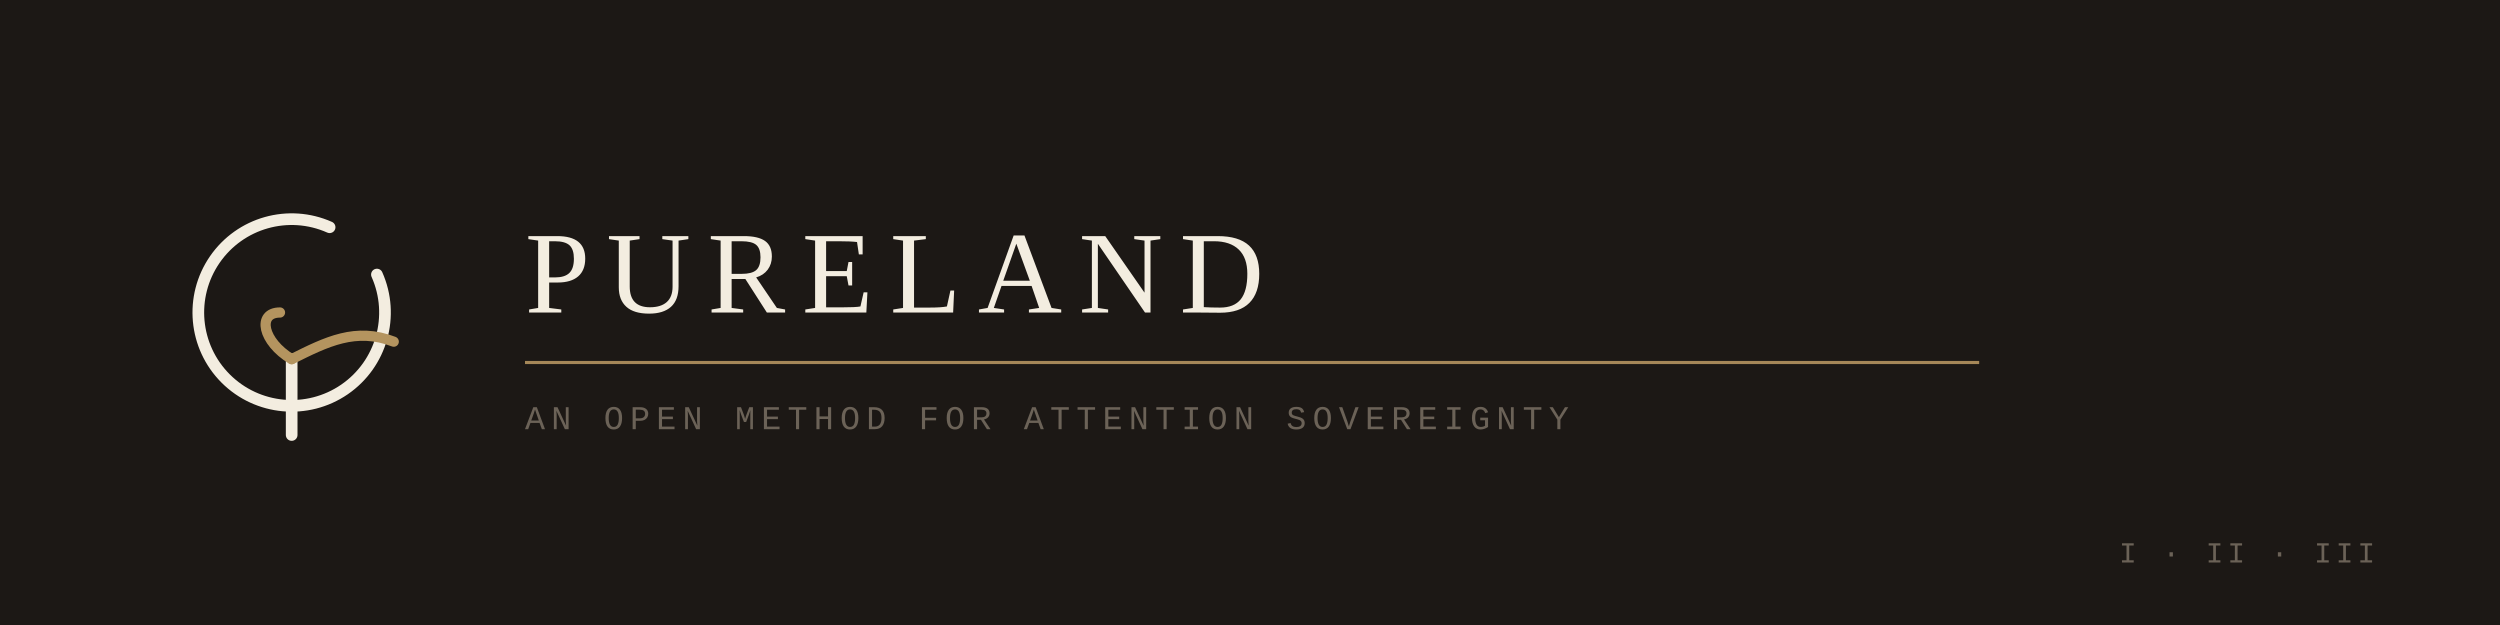
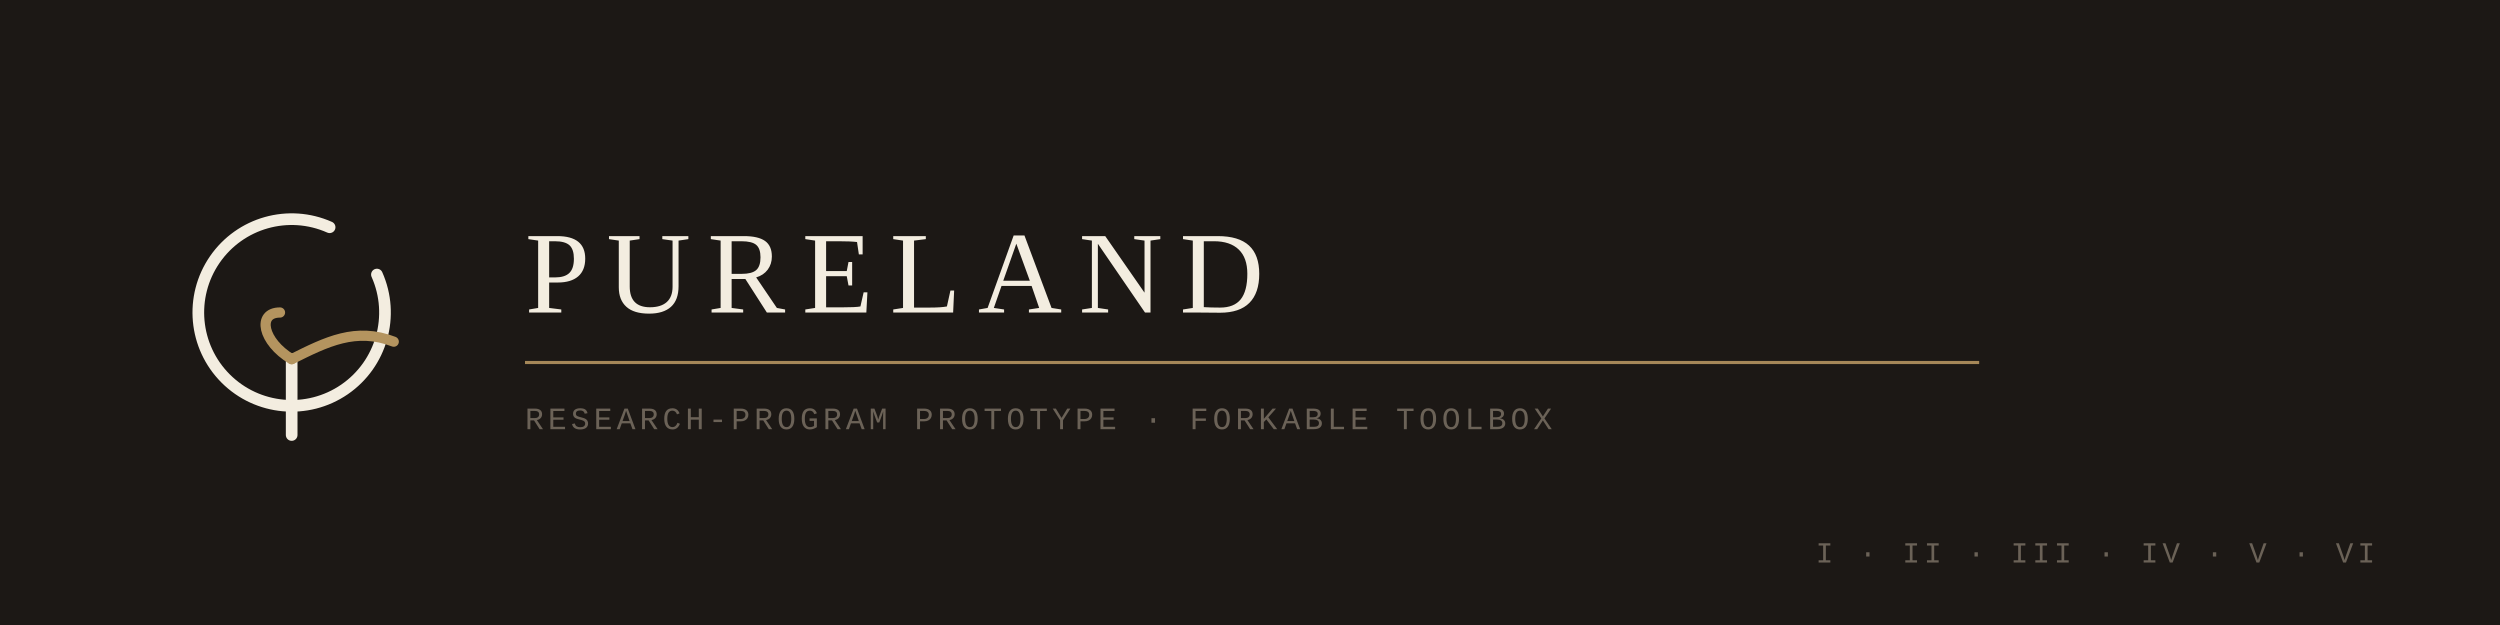
- <svg xmlns="http://www.w3.org/2000/svg" viewBox="0 0 1200 300" role="img" aria-label="PureLand. An open method for attention sovereignty.">
+ <svg xmlns="http://www.w3.org/2000/svg" viewBox="0 0 1200 300" role="img" aria-label="PureLand. Research-program prototype and forkable toolbox.">
  <rect x="0" y="0" width="1200" height="300" fill="#1C1815" />
  <g transform="translate(70,80) scale(1.4)" fill="none" stroke-linecap="round" stroke-linejoin="round">
    <path d="M 79.23 36.99 A 32 32 0 1 1 63.01 20.77" stroke="#F3EDE0" stroke-width="4" />
    <path d="M 50 92 L 50 66" stroke="#F3EDE0" stroke-width="4" />
    <path d="M 50 66 C 62 60, 72 55, 85 60" stroke="#B4945F" stroke-width="3.5" />
    <path d="M 50 66 C 40 60, 38 50, 46 50" stroke="#B4945F" stroke-width="3.5" />
  </g>
  <text x="252" y="150" font-family="Georgia, 'Times New Roman', serif" font-size="56" letter-spacing="8" fill="#F3EDE0">PURELAND</text>
  <line x1="252" y1="174" x2="950" y2="174" stroke="#B4945F" stroke-width="1.5" opacity="0.9" />
-   <text x="252" y="206" font-family="'Courier New', monospace" font-size="16" letter-spacing="3" fill="#6B6257">AN OPEN METHOD FOR ATTENTION SOVEREIGNTY</text>
-   <text x="1140" y="270" text-anchor="end" font-family="'Courier New', monospace" font-size="14" letter-spacing="2" fill="#6B6257">I · II · III</text>
+   <text x="252" y="206" font-family="'Courier New', monospace" font-size="15" letter-spacing="2" fill="#6B6257">RESEARCH-PROGRAM PROTOTYPE · FORKABLE TOOLBOX</text>
+   <text x="1140" y="270" text-anchor="end" font-family="'Courier New', monospace" font-size="14" letter-spacing="2" fill="#6B6257">I · II · III · IV · V · VI</text>
</svg>
